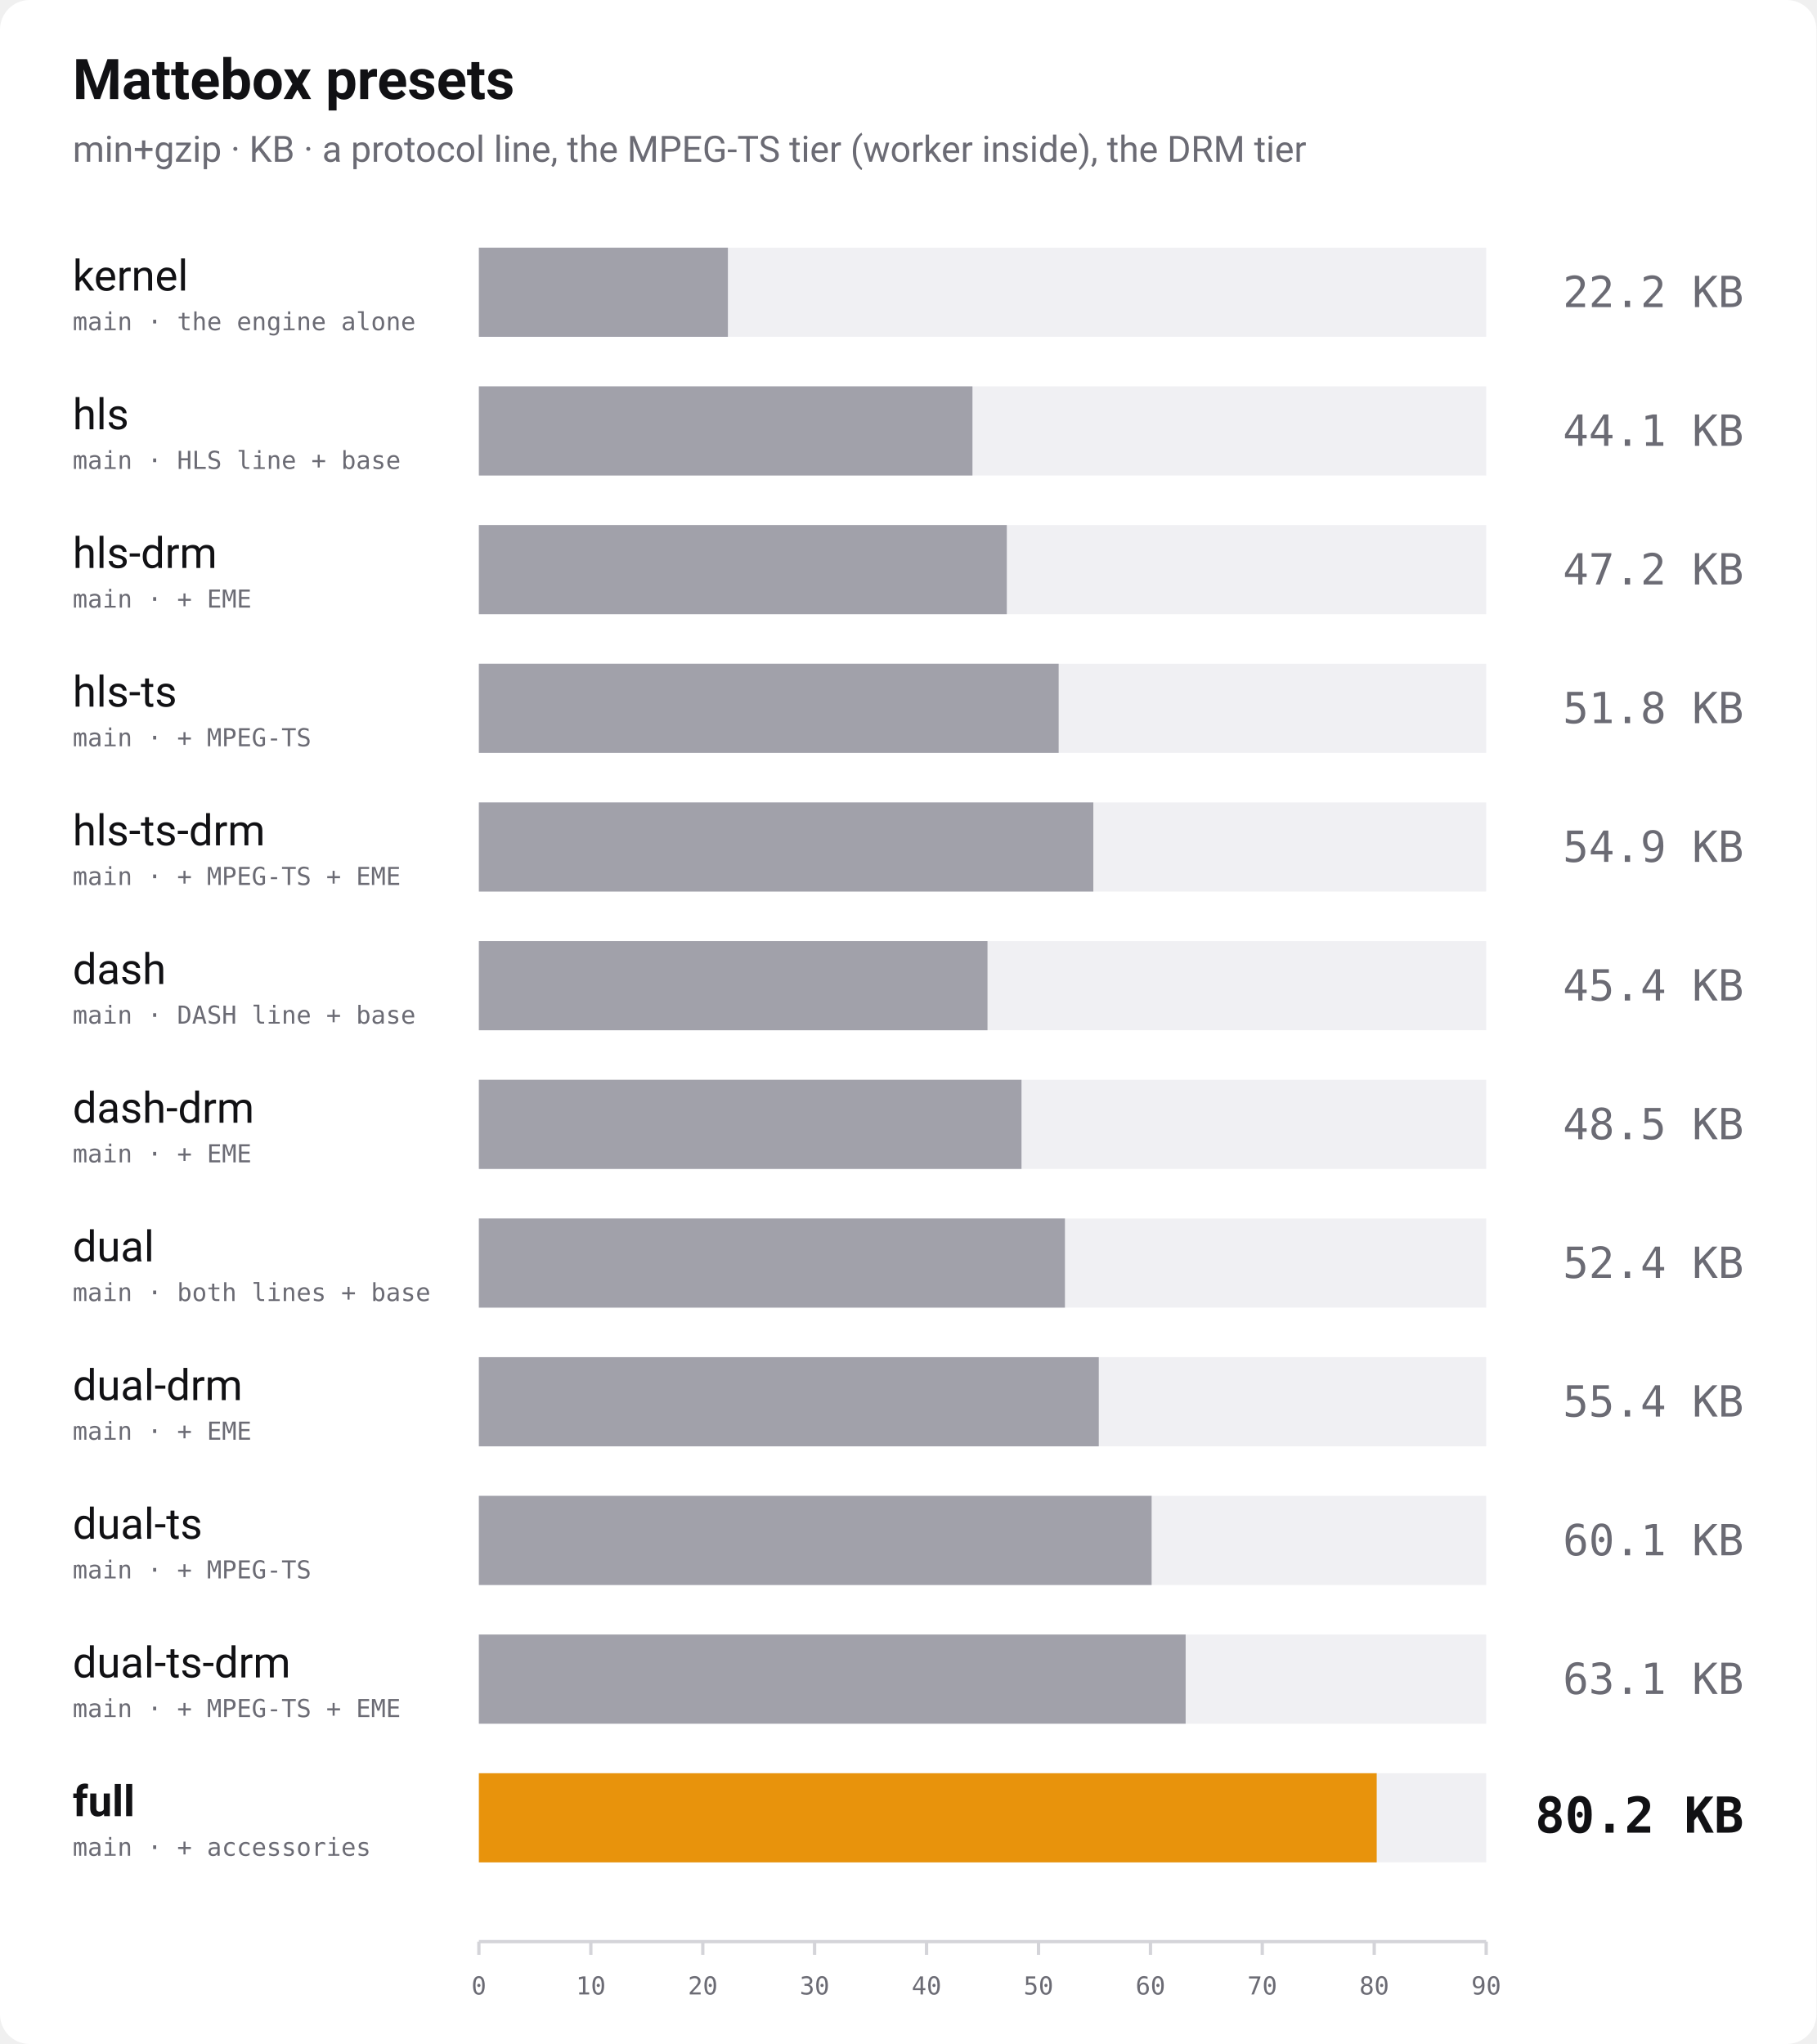
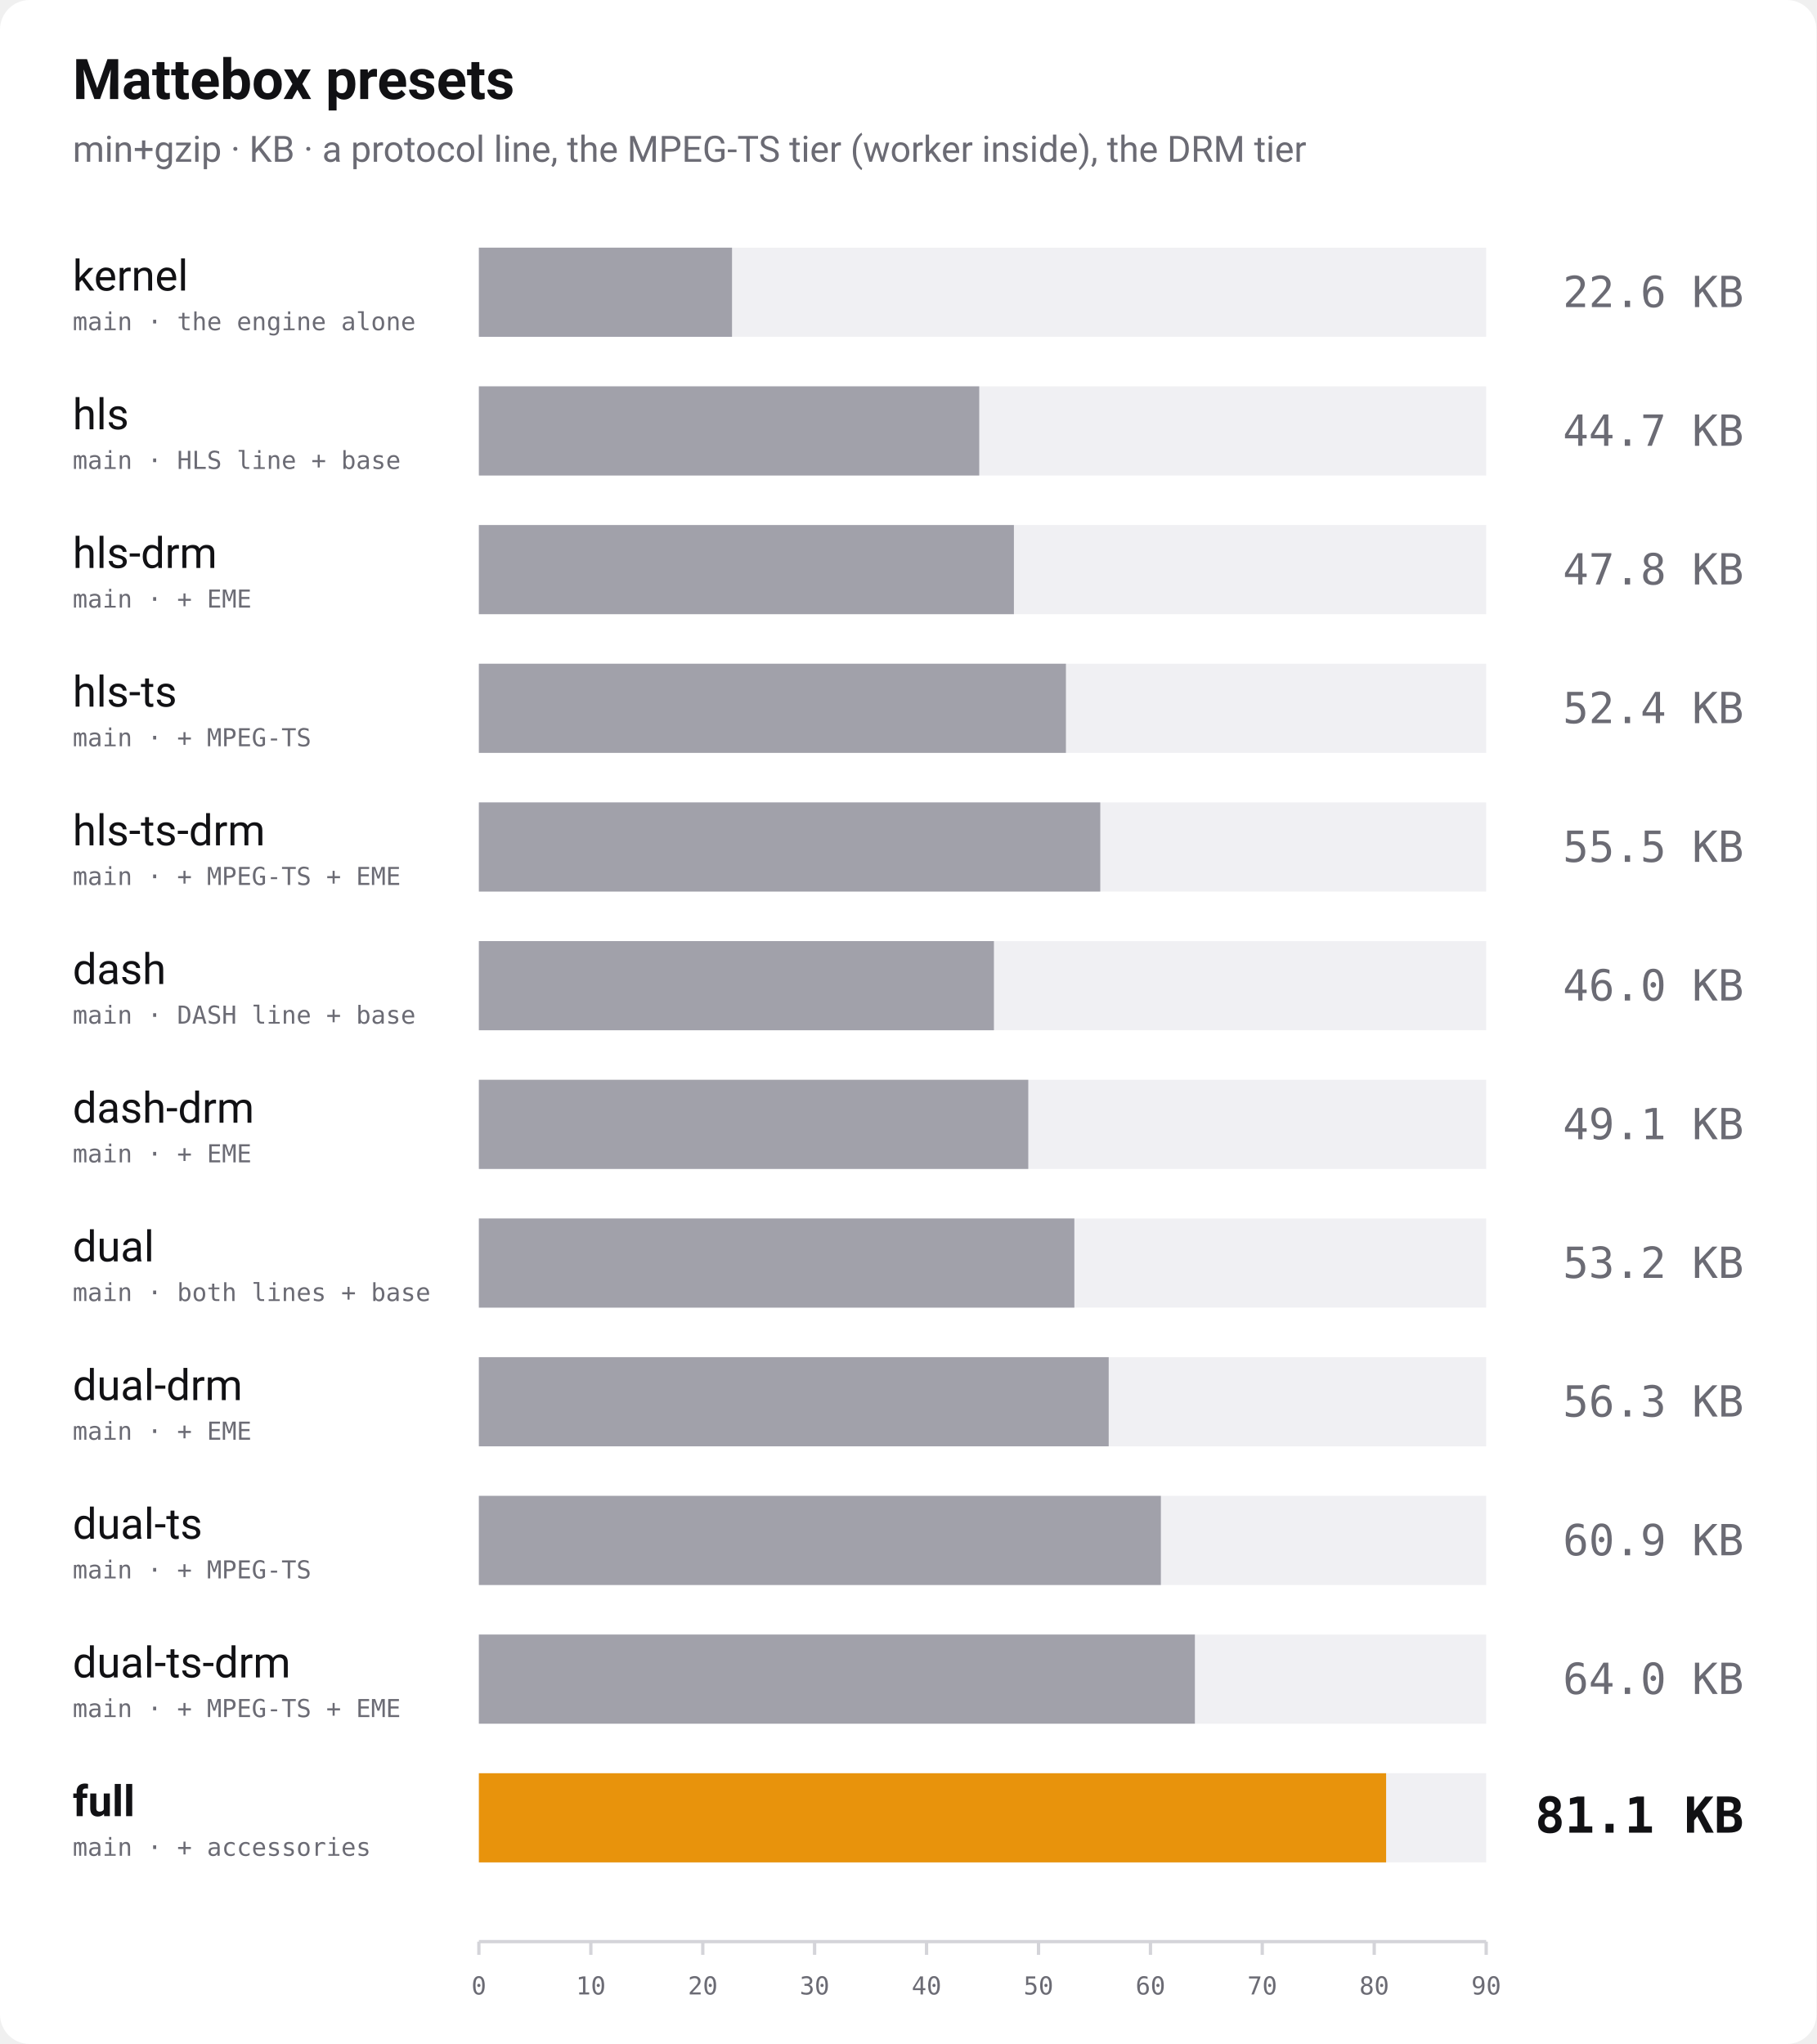
<svg xmlns="http://www.w3.org/2000/svg" width="1100" height="1238" viewBox="0 0 1100 1238" role="img" aria-label="Bundle size of every Mattebox preset, min+gzip">
  <rect width="1100" height="1238" rx="18" fill="#ffffff" />
  <text x="44" y="60" font-family="-apple-system, 'Segoe UI', Roboto, Helvetica, Arial, sans-serif" font-size="34" font-weight="700" fill="#111114">Mattebox presets</text>
  <text x="44" y="98" font-family="-apple-system, 'Segoe UI', Roboto, Helvetica, Arial, sans-serif" font-size="22" fill="#6b6b74">min+gzip · KB · a protocol line, the MPEG-TS tier (worker inside), the DRM tier</text>
  <text x="44" y="176" font-family="-apple-system, 'Segoe UI', Roboto, Helvetica, Arial, sans-serif" font-size="26" font-weight="400" fill="#111114">kernel</text>
  <text x="44" y="200" font-family="ui-monospace, 'SF Mono', Menlo, Consolas, monospace" font-size="15" fill="#6b6b74">main · the engine alone</text>
  <rect x="290" y="150" width="610" height="54" fill="#f0f0f3" />
-   <rect x="290" y="150" width="150.8" height="54" fill="#a1a1aa" />
-   <text x="1056" y="186" text-anchor="end" font-family="ui-monospace, 'SF Mono', Menlo, Consolas, monospace" font-size="26" font-weight="400" fill="#6b6b74">22.2 KB</text>
+   <rect x="290" y="150" width="153.3" height="54" fill="#a1a1aa" />
+   <text x="1056" y="186" text-anchor="end" font-family="ui-monospace, 'SF Mono', Menlo, Consolas, monospace" font-size="26" font-weight="400" fill="#6b6b74">22.6 KB</text>
  <text x="44" y="260" font-family="-apple-system, 'Segoe UI', Roboto, Helvetica, Arial, sans-serif" font-size="26" font-weight="400" fill="#111114">hls</text>
  <text x="44" y="284" font-family="ui-monospace, 'SF Mono', Menlo, Consolas, monospace" font-size="15" fill="#6b6b74">main · HLS line + base</text>
  <rect x="290" y="234" width="610" height="54" fill="#f0f0f3" />
-   <rect x="290" y="234" width="298.9" height="54" fill="#a1a1aa" />
-   <text x="1056" y="270" text-anchor="end" font-family="ui-monospace, 'SF Mono', Menlo, Consolas, monospace" font-size="26" font-weight="400" fill="#6b6b74">44.1 KB</text>
+   <rect x="290" y="234" width="303.0" height="54" fill="#a1a1aa" />
+   <text x="1056" y="270" text-anchor="end" font-family="ui-monospace, 'SF Mono', Menlo, Consolas, monospace" font-size="26" font-weight="400" fill="#6b6b74">44.7 KB</text>
  <text x="44" y="344" font-family="-apple-system, 'Segoe UI', Roboto, Helvetica, Arial, sans-serif" font-size="26" font-weight="400" fill="#111114">hls-drm</text>
  <text x="44" y="368" font-family="ui-monospace, 'SF Mono', Menlo, Consolas, monospace" font-size="15" fill="#6b6b74">main · + EME</text>
  <rect x="290" y="318" width="610" height="54" fill="#f0f0f3" />
-   <rect x="290" y="318" width="319.7" height="54" fill="#a1a1aa" />
-   <text x="1056" y="354" text-anchor="end" font-family="ui-monospace, 'SF Mono', Menlo, Consolas, monospace" font-size="26" font-weight="400" fill="#6b6b74">47.2 KB</text>
+   <rect x="290" y="318" width="324.0" height="54" fill="#a1a1aa" />
+   <text x="1056" y="354" text-anchor="end" font-family="ui-monospace, 'SF Mono', Menlo, Consolas, monospace" font-size="26" font-weight="400" fill="#6b6b74">47.8 KB</text>
  <text x="44" y="428" font-family="-apple-system, 'Segoe UI', Roboto, Helvetica, Arial, sans-serif" font-size="26" font-weight="400" fill="#111114">hls-ts</text>
  <text x="44" y="452" font-family="ui-monospace, 'SF Mono', Menlo, Consolas, monospace" font-size="15" fill="#6b6b74">main · + MPEG-TS</text>
  <rect x="290" y="402" width="610" height="54" fill="#f0f0f3" />
-   <rect x="290" y="402" width="351.1" height="54" fill="#a1a1aa" />
-   <text x="1056" y="438" text-anchor="end" font-family="ui-monospace, 'SF Mono', Menlo, Consolas, monospace" font-size="26" font-weight="400" fill="#6b6b74">51.8 KB</text>
+   <rect x="290" y="402" width="355.5" height="54" fill="#a1a1aa" />
+   <text x="1056" y="438" text-anchor="end" font-family="ui-monospace, 'SF Mono', Menlo, Consolas, monospace" font-size="26" font-weight="400" fill="#6b6b74">52.4 KB</text>
  <text x="44" y="512" font-family="-apple-system, 'Segoe UI', Roboto, Helvetica, Arial, sans-serif" font-size="26" font-weight="400" fill="#111114">hls-ts-drm</text>
  <text x="44" y="536" font-family="ui-monospace, 'SF Mono', Menlo, Consolas, monospace" font-size="15" fill="#6b6b74">main · + MPEG-TS + EME</text>
  <rect x="290" y="486" width="610" height="54" fill="#f0f0f3" />
-   <rect x="290" y="486" width="372.1" height="54" fill="#a1a1aa" />
-   <text x="1056" y="522" text-anchor="end" font-family="ui-monospace, 'SF Mono', Menlo, Consolas, monospace" font-size="26" font-weight="400" fill="#6b6b74">54.9 KB</text>
+   <rect x="290" y="486" width="376.3" height="54" fill="#a1a1aa" />
+   <text x="1056" y="522" text-anchor="end" font-family="ui-monospace, 'SF Mono', Menlo, Consolas, monospace" font-size="26" font-weight="400" fill="#6b6b74">55.5 KB</text>
  <text x="44" y="596" font-family="-apple-system, 'Segoe UI', Roboto, Helvetica, Arial, sans-serif" font-size="26" font-weight="400" fill="#111114">dash</text>
  <text x="44" y="620" font-family="ui-monospace, 'SF Mono', Menlo, Consolas, monospace" font-size="15" fill="#6b6b74">main · DASH line + base</text>
  <rect x="290" y="570" width="610" height="54" fill="#f0f0f3" />
-   <rect x="290" y="570" width="308.0" height="54" fill="#a1a1aa" />
-   <text x="1056" y="606" text-anchor="end" font-family="ui-monospace, 'SF Mono', Menlo, Consolas, monospace" font-size="26" font-weight="400" fill="#6b6b74">45.4 KB</text>
+   <rect x="290" y="570" width="311.9" height="54" fill="#a1a1aa" />
+   <text x="1056" y="606" text-anchor="end" font-family="ui-monospace, 'SF Mono', Menlo, Consolas, monospace" font-size="26" font-weight="400" fill="#6b6b74">46.0 KB</text>
  <text x="44" y="680" font-family="-apple-system, 'Segoe UI', Roboto, Helvetica, Arial, sans-serif" font-size="26" font-weight="400" fill="#111114">dash-drm</text>
  <text x="44" y="704" font-family="ui-monospace, 'SF Mono', Menlo, Consolas, monospace" font-size="15" fill="#6b6b74">main · + EME</text>
  <rect x="290" y="654" width="610" height="54" fill="#f0f0f3" />
-   <rect x="290" y="654" width="328.6" height="54" fill="#a1a1aa" />
-   <text x="1056" y="690" text-anchor="end" font-family="ui-monospace, 'SF Mono', Menlo, Consolas, monospace" font-size="26" font-weight="400" fill="#6b6b74">48.5 KB</text>
+   <rect x="290" y="654" width="332.7" height="54" fill="#a1a1aa" />
+   <text x="1056" y="690" text-anchor="end" font-family="ui-monospace, 'SF Mono', Menlo, Consolas, monospace" font-size="26" font-weight="400" fill="#6b6b74">49.1 KB</text>
  <text x="44" y="764" font-family="-apple-system, 'Segoe UI', Roboto, Helvetica, Arial, sans-serif" font-size="26" font-weight="400" fill="#111114">dual</text>
  <text x="44" y="788" font-family="ui-monospace, 'SF Mono', Menlo, Consolas, monospace" font-size="15" fill="#6b6b74">main · both lines + base</text>
  <rect x="290" y="738" width="610" height="54" fill="#f0f0f3" />
-   <rect x="290" y="738" width="354.9" height="54" fill="#a1a1aa" />
-   <text x="1056" y="774" text-anchor="end" font-family="ui-monospace, 'SF Mono', Menlo, Consolas, monospace" font-size="26" font-weight="400" fill="#6b6b74">52.4 KB</text>
+   <rect x="290" y="738" width="360.6" height="54" fill="#a1a1aa" />
+   <text x="1056" y="774" text-anchor="end" font-family="ui-monospace, 'SF Mono', Menlo, Consolas, monospace" font-size="26" font-weight="400" fill="#6b6b74">53.2 KB</text>
  <text x="44" y="848" font-family="-apple-system, 'Segoe UI', Roboto, Helvetica, Arial, sans-serif" font-size="26" font-weight="400" fill="#111114">dual-drm</text>
  <text x="44" y="872" font-family="ui-monospace, 'SF Mono', Menlo, Consolas, monospace" font-size="15" fill="#6b6b74">main · + EME</text>
  <rect x="290" y="822" width="610" height="54" fill="#f0f0f3" />
-   <rect x="290" y="822" width="375.4" height="54" fill="#a1a1aa" />
-   <text x="1056" y="858" text-anchor="end" font-family="ui-monospace, 'SF Mono', Menlo, Consolas, monospace" font-size="26" font-weight="400" fill="#6b6b74">55.4 KB</text>
+   <rect x="290" y="822" width="381.4" height="54" fill="#a1a1aa" />
+   <text x="1056" y="858" text-anchor="end" font-family="ui-monospace, 'SF Mono', Menlo, Consolas, monospace" font-size="26" font-weight="400" fill="#6b6b74">56.3 KB</text>
  <text x="44" y="932" font-family="-apple-system, 'Segoe UI', Roboto, Helvetica, Arial, sans-serif" font-size="26" font-weight="400" fill="#111114">dual-ts</text>
  <text x="44" y="956" font-family="ui-monospace, 'SF Mono', Menlo, Consolas, monospace" font-size="15" fill="#6b6b74">main · + MPEG-TS</text>
  <rect x="290" y="906" width="610" height="54" fill="#f0f0f3" />
-   <rect x="290" y="906" width="407.4" height="54" fill="#a1a1aa" />
-   <text x="1056" y="942" text-anchor="end" font-family="ui-monospace, 'SF Mono', Menlo, Consolas, monospace" font-size="26" font-weight="400" fill="#6b6b74">60.1 KB</text>
+   <rect x="290" y="906" width="413.0" height="54" fill="#a1a1aa" />
+   <text x="1056" y="942" text-anchor="end" font-family="ui-monospace, 'SF Mono', Menlo, Consolas, monospace" font-size="26" font-weight="400" fill="#6b6b74">60.9 KB</text>
  <text x="44" y="1016" font-family="-apple-system, 'Segoe UI', Roboto, Helvetica, Arial, sans-serif" font-size="26" font-weight="400" fill="#111114">dual-ts-drm</text>
  <text x="44" y="1040" font-family="ui-monospace, 'SF Mono', Menlo, Consolas, monospace" font-size="15" fill="#6b6b74">main · + MPEG-TS + EME</text>
  <rect x="290" y="990" width="610" height="54" fill="#f0f0f3" />
-   <rect x="290" y="990" width="428.0" height="54" fill="#a1a1aa" />
-   <text x="1056" y="1026" text-anchor="end" font-family="ui-monospace, 'SF Mono', Menlo, Consolas, monospace" font-size="26" font-weight="400" fill="#6b6b74">63.1 KB</text>
+   <rect x="290" y="990" width="433.6" height="54" fill="#a1a1aa" />
+   <text x="1056" y="1026" text-anchor="end" font-family="ui-monospace, 'SF Mono', Menlo, Consolas, monospace" font-size="26" font-weight="400" fill="#6b6b74">64.0 KB</text>
  <text x="44" y="1100" font-family="-apple-system, 'Segoe UI', Roboto, Helvetica, Arial, sans-serif" font-size="26" font-weight="700" fill="#111114">full</text>
  <text x="44" y="1124" font-family="ui-monospace, 'SF Mono', Menlo, Consolas, monospace" font-size="15" fill="#6b6b74">main · + accessories</text>
  <rect x="290" y="1074" width="610" height="54" fill="#f0f0f3" />
-   <rect x="290" y="1074" width="543.7" height="54" fill="#e8930c" />
-   <text x="1056" y="1110" text-anchor="end" font-family="ui-monospace, 'SF Mono', Menlo, Consolas, monospace" font-size="30" font-weight="700" fill="#111114">80.2 KB</text>
+   <rect x="290" y="1074" width="549.4" height="54" fill="#e8930c" />
+   <text x="1056" y="1110" text-anchor="end" font-family="ui-monospace, 'SF Mono', Menlo, Consolas, monospace" font-size="30" font-weight="700" fill="#111114">81.1 KB</text>
  <line x1="290" y1="1176" x2="900" y2="1176" stroke="#d4d4d9" stroke-width="2" />
  <line x1="290.0" y1="1176" x2="290.0" y2="1184" stroke="#d4d4d9" stroke-width="2" />
  <text x="290.0" y="1208" text-anchor="middle" font-family="ui-monospace, 'SF Mono', Menlo, Consolas, monospace" font-size="15" fill="#6b6b74">0</text>
  <line x1="357.8" y1="1176" x2="357.8" y2="1184" stroke="#d4d4d9" stroke-width="2" />
  <text x="357.8" y="1208" text-anchor="middle" font-family="ui-monospace, 'SF Mono', Menlo, Consolas, monospace" font-size="15" fill="#6b6b74">10</text>
  <line x1="425.6" y1="1176" x2="425.6" y2="1184" stroke="#d4d4d9" stroke-width="2" />
  <text x="425.6" y="1208" text-anchor="middle" font-family="ui-monospace, 'SF Mono', Menlo, Consolas, monospace" font-size="15" fill="#6b6b74">20</text>
  <line x1="493.3" y1="1176" x2="493.3" y2="1184" stroke="#d4d4d9" stroke-width="2" />
  <text x="493.3" y="1208" text-anchor="middle" font-family="ui-monospace, 'SF Mono', Menlo, Consolas, monospace" font-size="15" fill="#6b6b74">30</text>
  <line x1="561.1" y1="1176" x2="561.1" y2="1184" stroke="#d4d4d9" stroke-width="2" />
  <text x="561.1" y="1208" text-anchor="middle" font-family="ui-monospace, 'SF Mono', Menlo, Consolas, monospace" font-size="15" fill="#6b6b74">40</text>
  <line x1="628.9" y1="1176" x2="628.9" y2="1184" stroke="#d4d4d9" stroke-width="2" />
  <text x="628.9" y="1208" text-anchor="middle" font-family="ui-monospace, 'SF Mono', Menlo, Consolas, monospace" font-size="15" fill="#6b6b74">50</text>
  <line x1="696.7" y1="1176" x2="696.7" y2="1184" stroke="#d4d4d9" stroke-width="2" />
  <text x="696.7" y="1208" text-anchor="middle" font-family="ui-monospace, 'SF Mono', Menlo, Consolas, monospace" font-size="15" fill="#6b6b74">60</text>
  <line x1="764.4" y1="1176" x2="764.4" y2="1184" stroke="#d4d4d9" stroke-width="2" />
  <text x="764.4" y="1208" text-anchor="middle" font-family="ui-monospace, 'SF Mono', Menlo, Consolas, monospace" font-size="15" fill="#6b6b74">70</text>
  <line x1="832.2" y1="1176" x2="832.2" y2="1184" stroke="#d4d4d9" stroke-width="2" />
  <text x="832.2" y="1208" text-anchor="middle" font-family="ui-monospace, 'SF Mono', Menlo, Consolas, monospace" font-size="15" fill="#6b6b74">80</text>
  <line x1="900.0" y1="1176" x2="900.0" y2="1184" stroke="#d4d4d9" stroke-width="2" />
  <text x="900.0" y="1208" text-anchor="middle" font-family="ui-monospace, 'SF Mono', Menlo, Consolas, monospace" font-size="15" fill="#6b6b74">90</text>
</svg>
